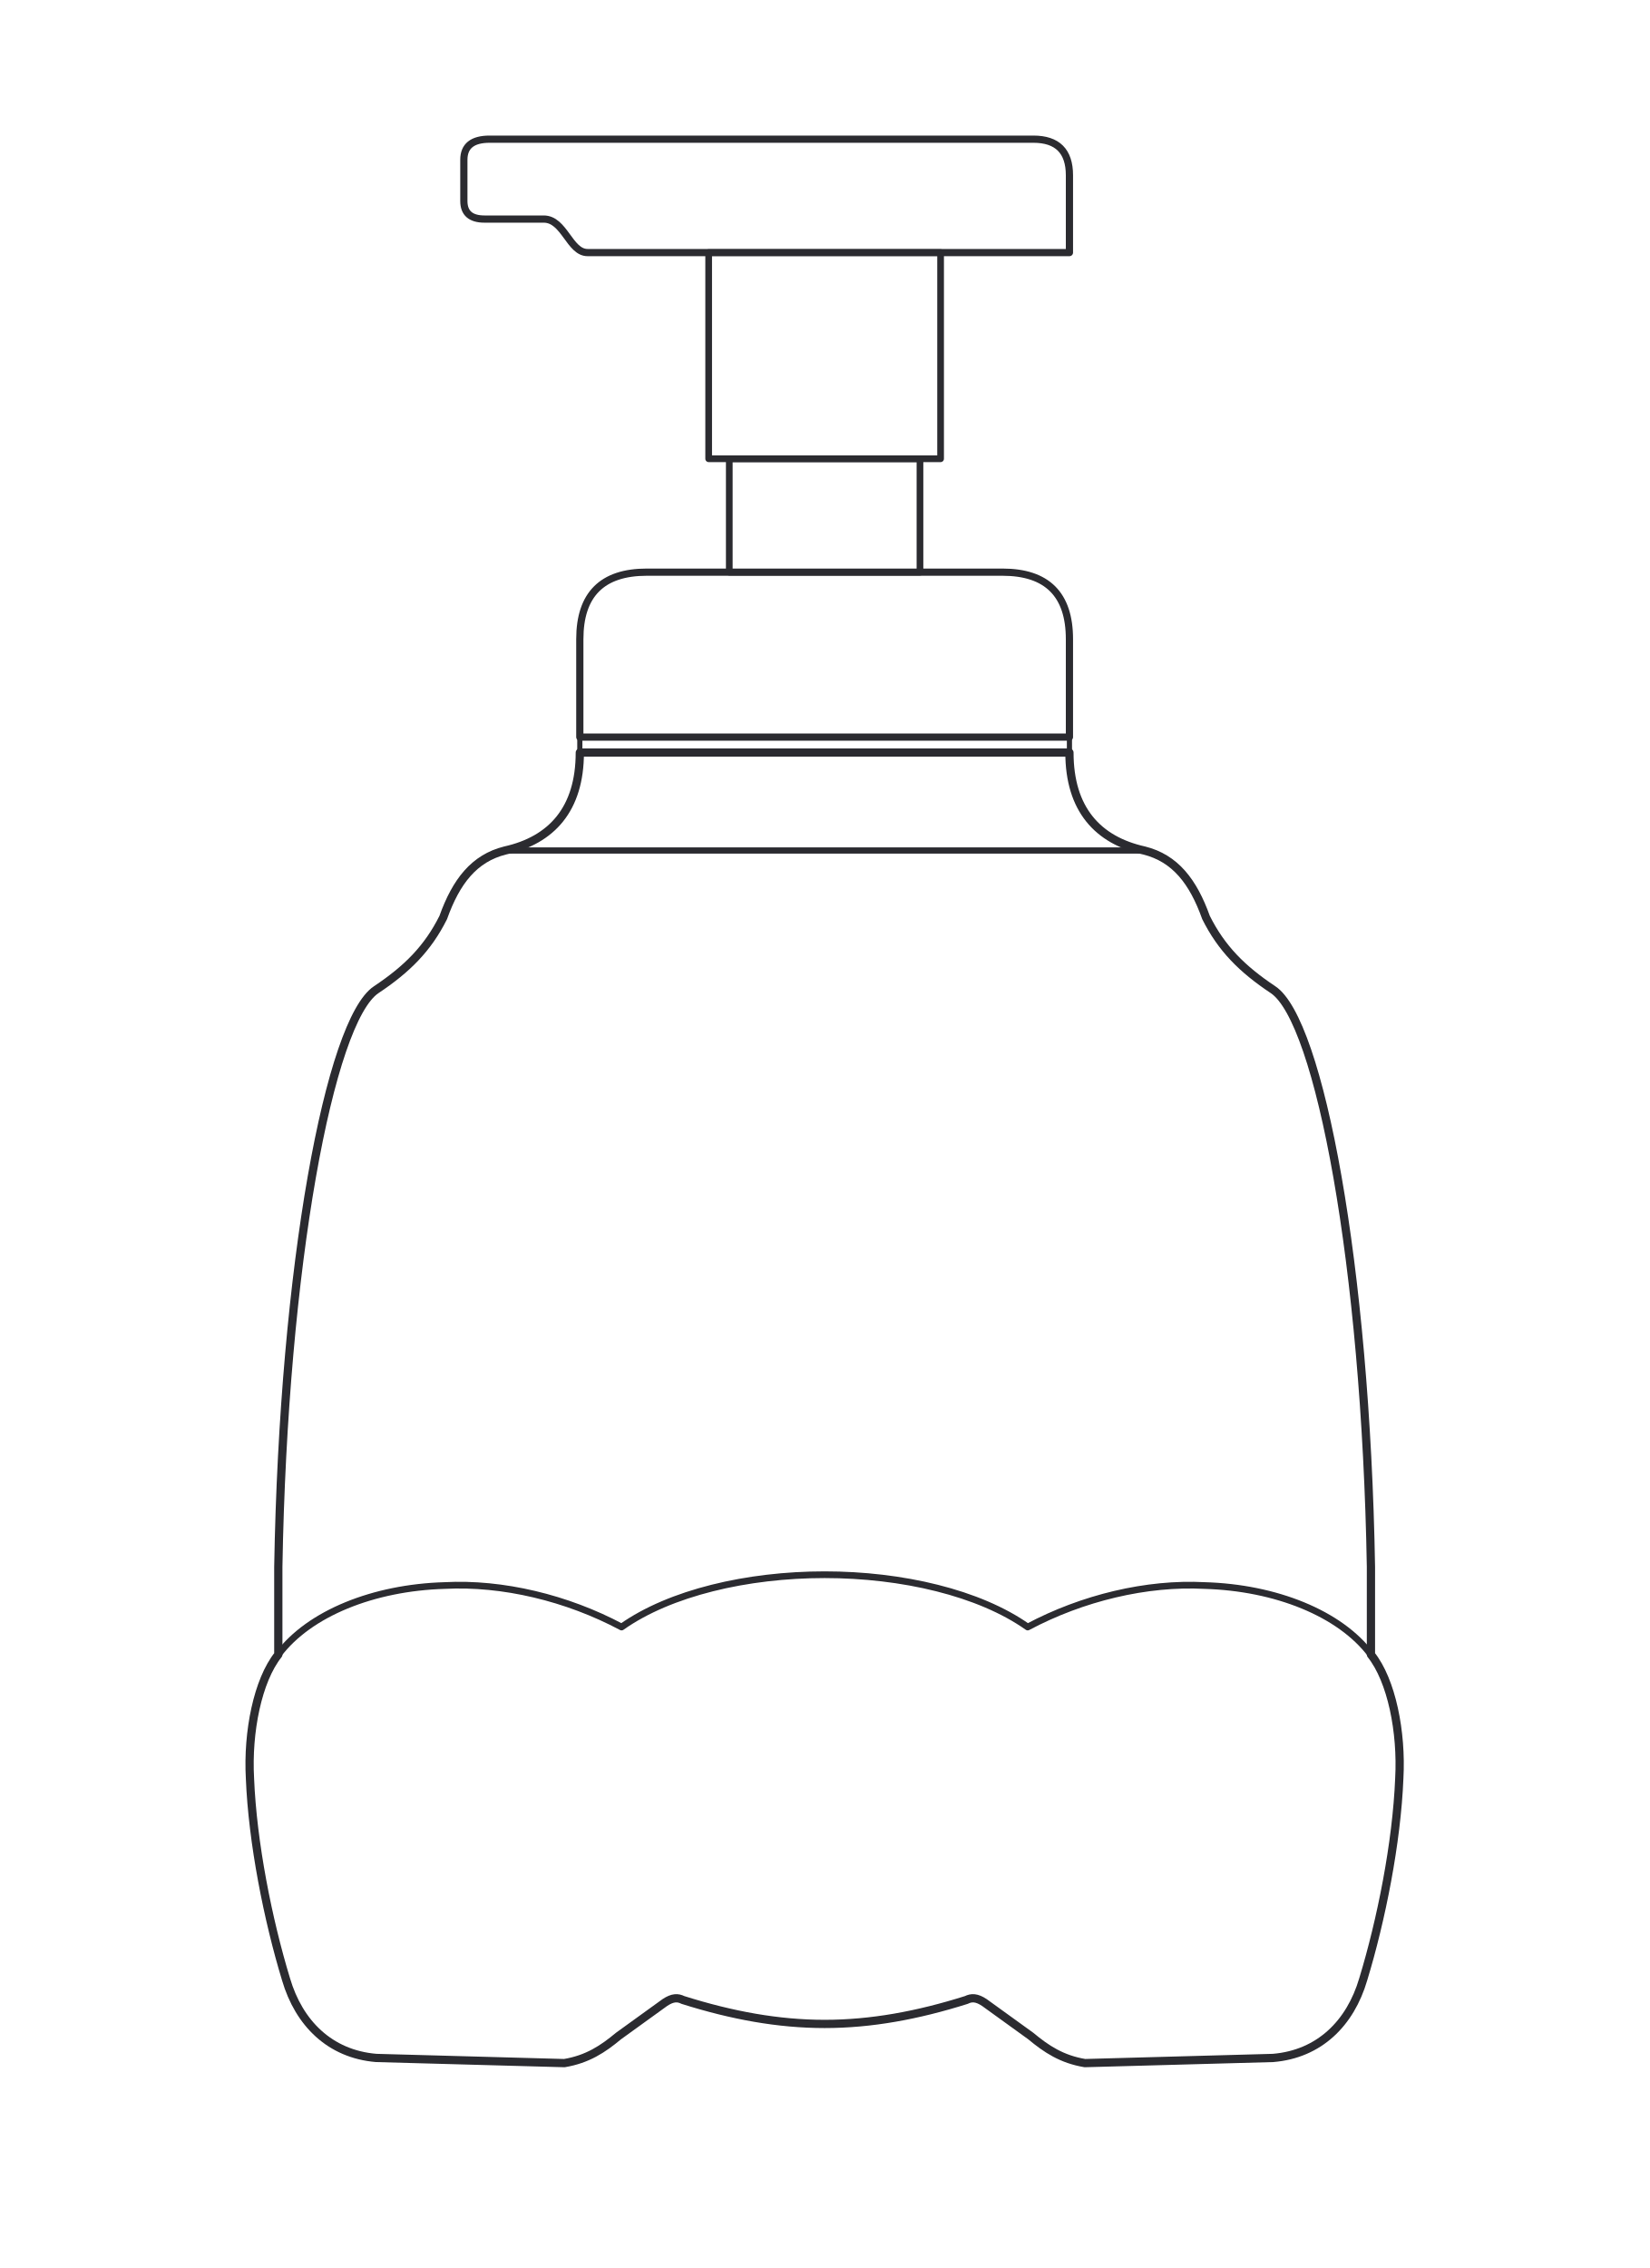
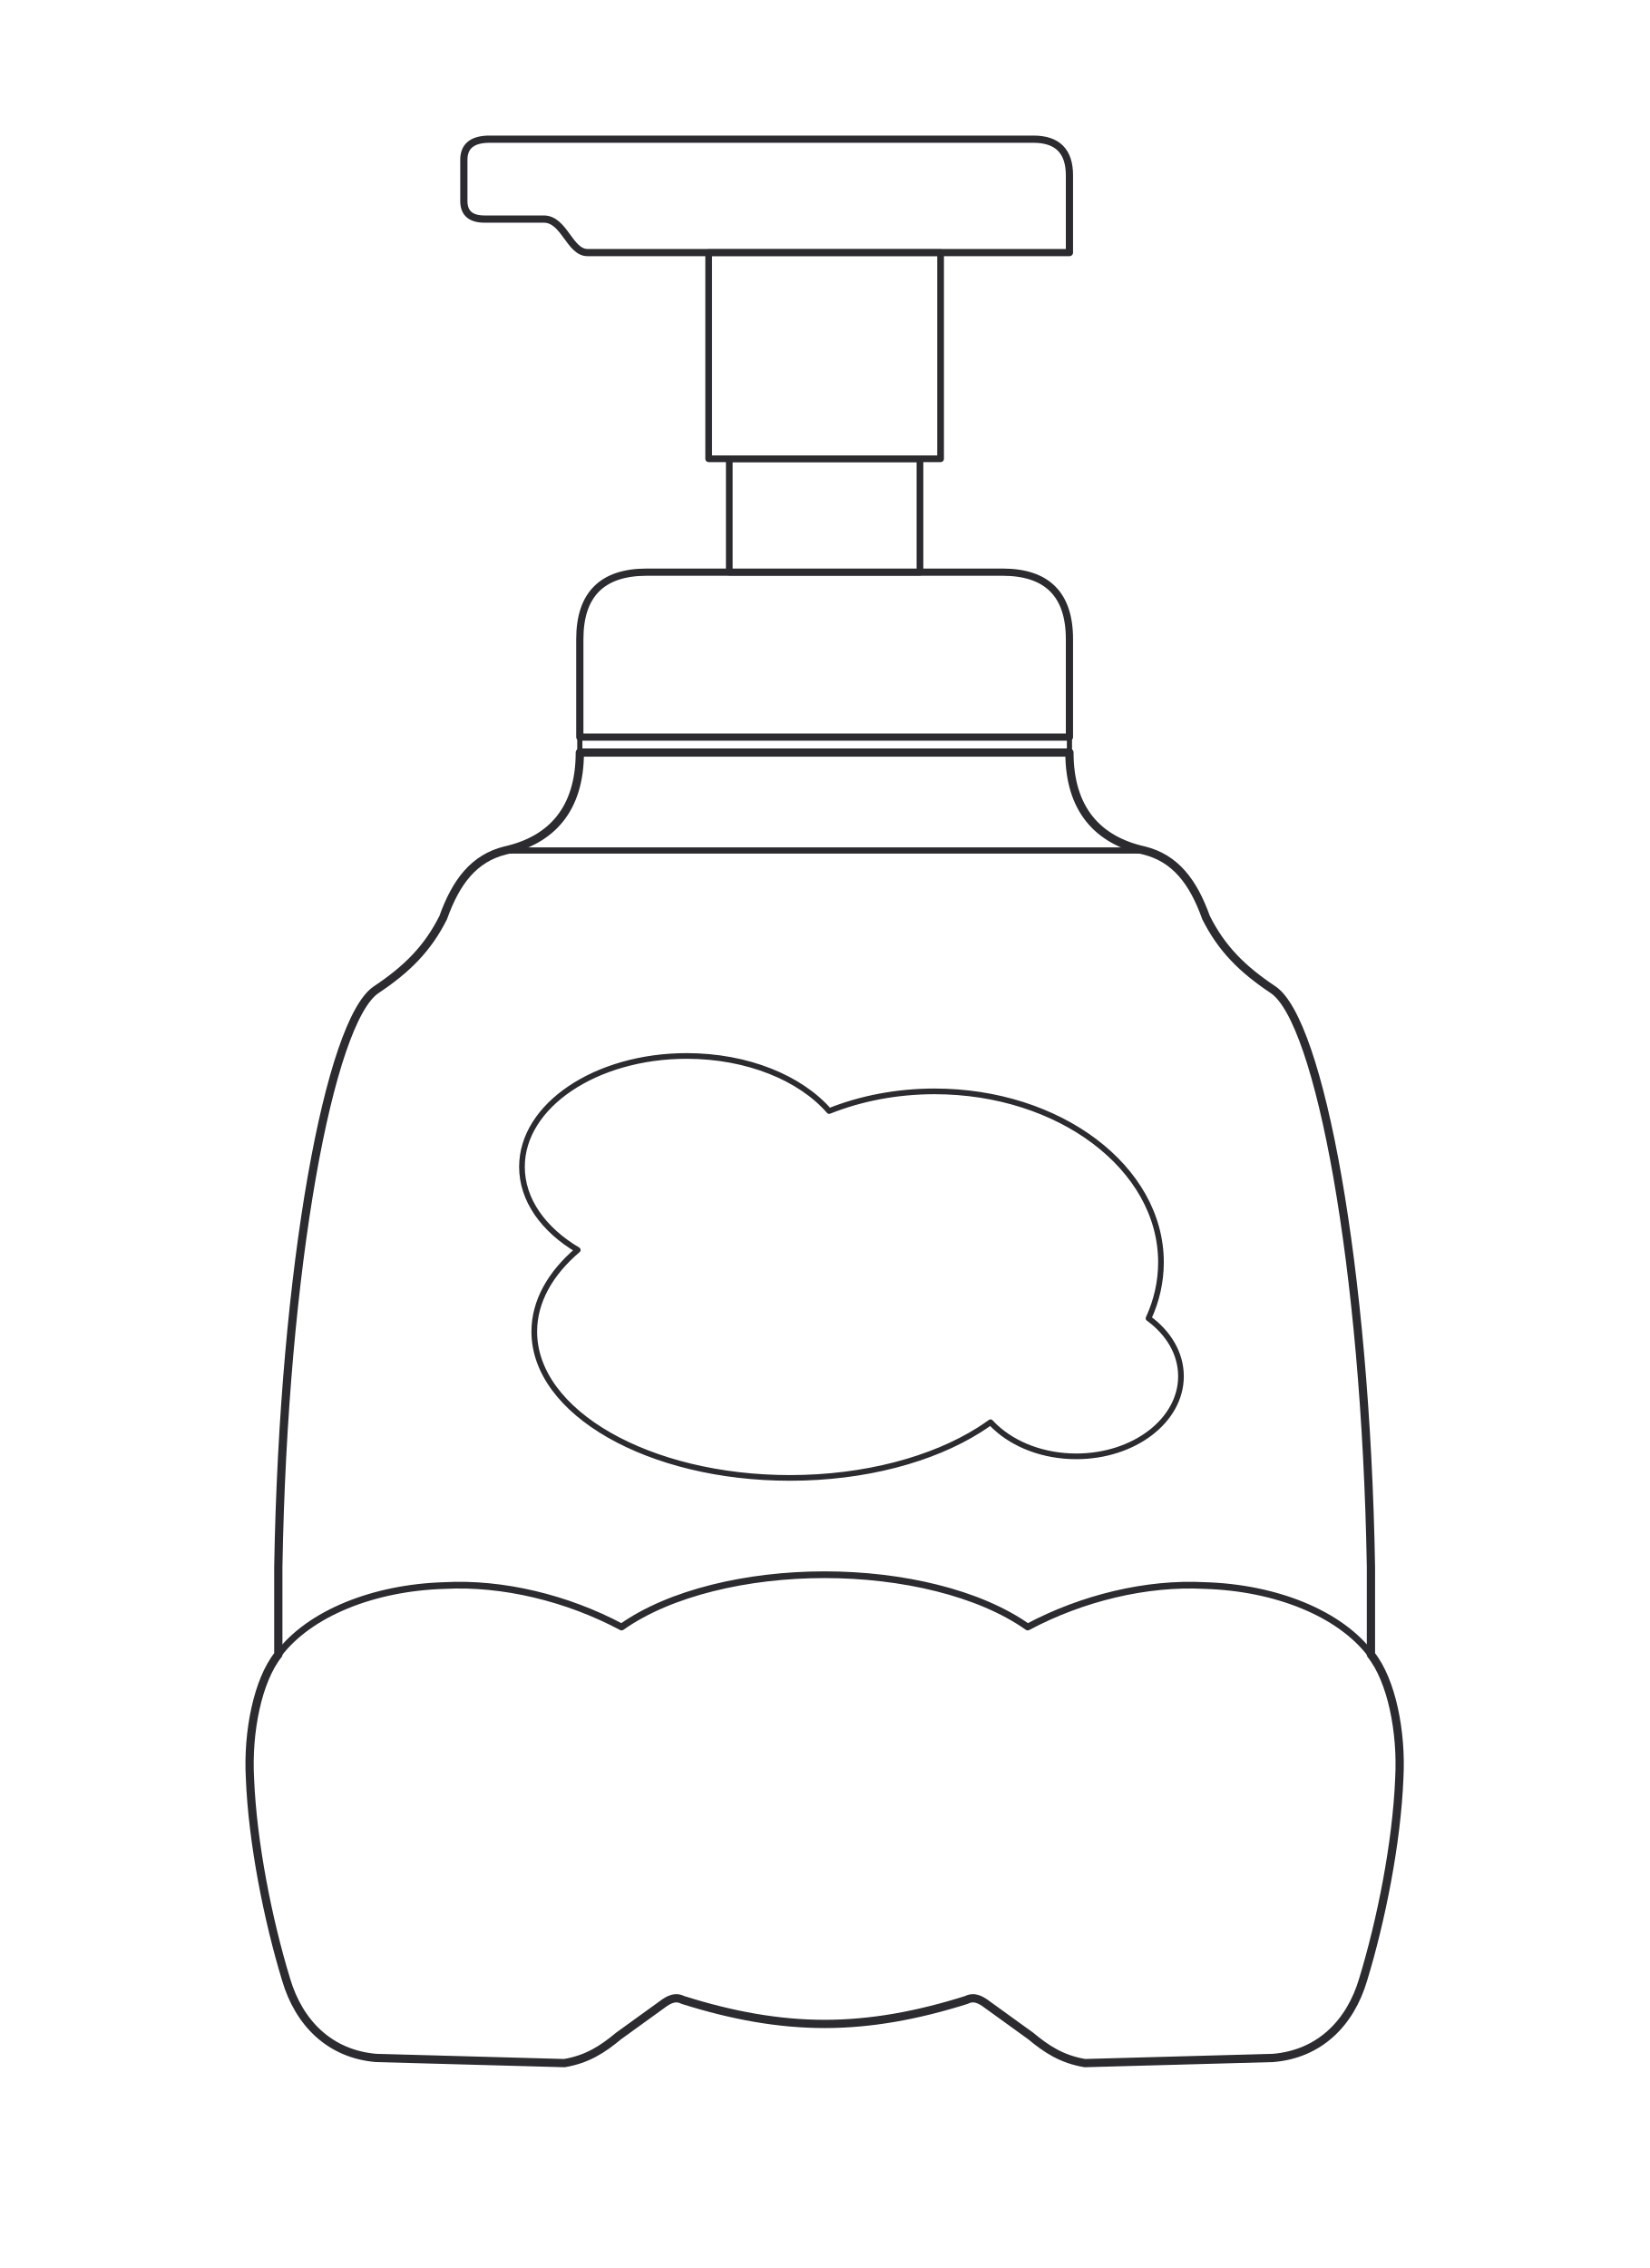
<svg xmlns="http://www.w3.org/2000/svg" width="640" height="880" viewBox="0 0 640 880">
  <g id="Bottle">
    <path id="body_outline" d="M 225 292 C 225 314 214 326 196 330 C 184 333 177 342 172 356 C 166 368 158 376 146 384 C 128 396 110 491 108 608 L108.00 642.00 C100.00 652.00 96.00 672.00 97.00 690.00 C98.00 715.00 104.00 745.00 111.00 768.00 C116.00 785.00 128.00 797.00 146.00 798.50 L219.00 800.50 C228.00 799.00 234.00 795.00 240.00 790.00 L258.00 777.00 C261.00 775.00 263.00 775.00 265.00 776.00 C284.00 782.00 302.00 785.30 320.00 785.30 C338.00 785.30 356.00 782.00 375.00 776.00 C377.00 775.00 379.00 775.00 382.00 777.00 L400.00 790.00 C406.00 795.00 412.00 799.00 421.00 800.50 L494.00 798.50 C512.00 797.00 524.00 785.00 529.00 768.00 C536.00 745.00 542.00 715.00 543.00 690.00 C544.00 672.00 540.00 652.00 532.00 642.00 L 532 608 C 530 491 512 396 494 384 C 482 376 474 368 468 356 C 463 342 456 333 444 330 C 426 326 415 314 415 292 Z" fill="none" stroke="#2b2b30" stroke-width="3.2" stroke-linejoin="round" stroke-linecap="round" />
    <path id="shoulder_parting_line" d="M 196 330 L 444 330" fill="none" stroke="#2b2b30" stroke-width="2.4" stroke-linejoin="round" stroke-linecap="round" />
    <path id="foam_parting_line" d="M108.00 642.00 C120.00 626.00 145.00 616.00 172.50 615.20 C195.00 614.00 220.00 620.00 241.20 631.30 C260.00 618.00 290.00 611.00 320.00 611.00 C350.00 611.00 380.00 618.00 398.80 631.30 C420.00 620.00 445.00 614.00 467.50 615.20 C495.00 616.00 520.00 626.00 532.00 642.00" fill="none" stroke="#2b2b30" stroke-width="2.6" stroke-linejoin="round" stroke-linecap="round" />
+   </g>
+   <g id="Label">
+     <path id="label" d="M458.28 534.00 C458.28 551.16 440.09 565.07 417.65 565.07 C404.99 565.07 393.68 560.64 386.23 553.70 C385.58 553.10 384.97 552.48 384.38 551.84 C382.97 552.86 381.51 553.85 379.98 554.82 C361.84 566.26 335.65 573.44 306.52 573.44 C251.74 573.44 207.33 548.03 207.33 516.68 C207.33 504.95 213.55 494.05 224.20 485.00 C210.92 477.13 202.55 465.59 202.55 452.74 C202.55 428.98 231.17 409.72 266.48 409.72 C290.06 409.72 310.66 418.31 321.75 431.09 C333.97 426.22 347.90 423.46 362.68 423.46 C411.19 423.46 450.52 453.16 450.52 489.79 C450.52 497.40 448.82 504.71 445.69 511.52 C453.45 517.17 458.28 525.16 458.28 534.00 Z" fill="none" stroke="#2b2b30" stroke-width="2.2" stroke-linejoin="round" stroke-linecap="round" />
  </g>
  <g id="Pump">
    <path id="stem_lower" d="M 283 178 L 357 178 L 357 222 L 283 222 Z" fill="none" stroke="#2b2b30" stroke-width="2.6" stroke-linejoin="round" stroke-linecap="round" />
    <path id="stem_upper" d="M 275 98 L 365 98 L 365 178 L 275 178 Z" fill="none" stroke="#2b2b30" stroke-width="2.6" stroke-linejoin="round" stroke-linecap="round" />
    <path id="cap" d="M 225 286 L 225 248 Q 225 222 251 222 L 389 222 Q 415 222 415 248 L 415 286 Z" fill="none" stroke="#2b2b30" stroke-width="2.8" stroke-linejoin="round" stroke-linecap="round" />
    <path id="cap_ring" d="M 225 286 L 415 286 L 415 292 L 225 292 Z" fill="none" stroke="#2b2b30" stroke-width="2.0" stroke-linejoin="round" stroke-linecap="round" />
    <path id="pump_head" d="M 190 54 L 401 54 Q 415 54 415 68 L 415 98 L 228 98 C 221 98 219 85 211 85 L 188 85 Q 180 85 180 78 L 180 62 Q 180 54 190 54 Z" fill="none" stroke="#2b2b30" stroke-width="2.8" stroke-linejoin="round" stroke-linecap="round" />
  </g>
</svg>
